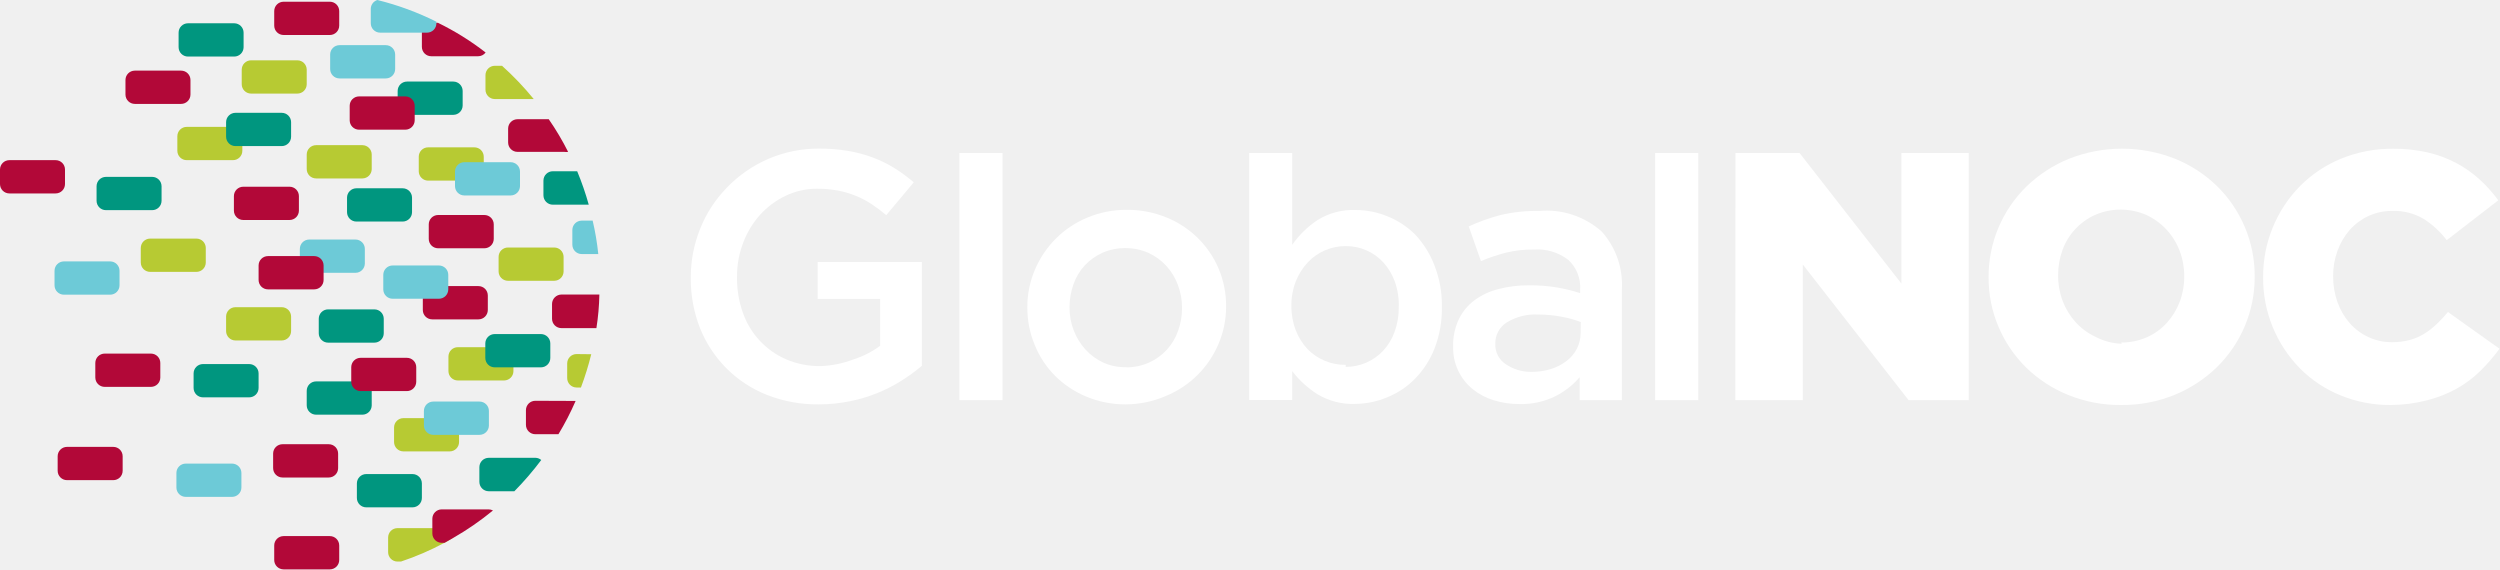
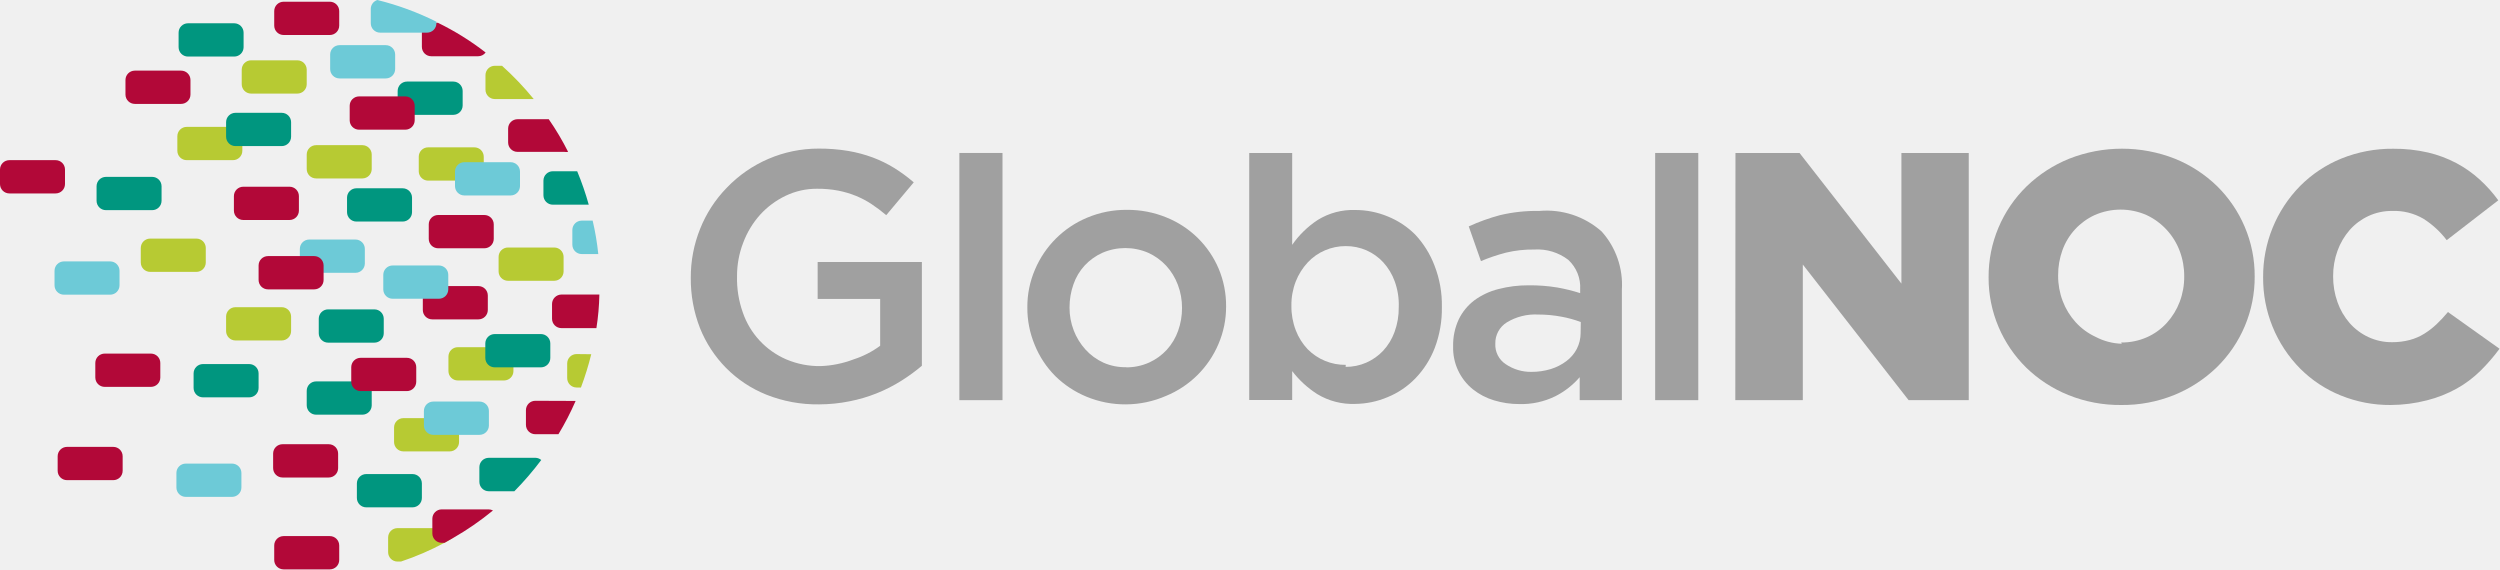
<svg xmlns="http://www.w3.org/2000/svg" id="Layer_1" data-name="Layer 1" width="160" height="36.45" viewBox="0 0 160 36.45">
-   <path d="M52.42,25.88a8.79,8.79,0,0,1-3.37-.62,7.62,7.62,0,0,1-2.59-1.72A7.7,7.7,0,0,1,44.8,21a8.64,8.64,0,0,1-.59-3.22v0a8.29,8.29,0,0,1,.6-3.14,8,8,0,0,1,1.69-2.61A8.12,8.12,0,0,1,52.4,9.51a11.13,11.13,0,0,1,1.89.15,8.74,8.74,0,0,1,1.57.42,7.93,7.93,0,0,1,1.37.67,10,10,0,0,1,1.25.92l-1.76,2.1a10,10,0,0,0-.93-.7,5.73,5.73,0,0,0-1-.53,6.15,6.15,0,0,0-1.14-.34,7,7,0,0,0-1.37-.12,4.59,4.59,0,0,0-2,.45,5.28,5.28,0,0,0-1.63,1.21,5.65,5.65,0,0,0-1.08,1.78,5.9,5.9,0,0,0-.4,2.15v0A6.5,6.5,0,0,0,47.54,20a5.06,5.06,0,0,0,2.78,3,5.42,5.42,0,0,0,2.2.43A6.58,6.58,0,0,0,54.63,23a5.92,5.92,0,0,0,1.7-.87v-3h-4V16.77H59v6.64a11.75,11.75,0,0,1-1.3.95,9.72,9.72,0,0,1-3.31,1.32A10,10,0,0,1,52.42,25.88Z" style="fill:#fff" />
-   <path d="M61.4,9.79h2.76V25.61H61.4Z" style="fill:#fff" />
-   <path d="M72.06,25.88a6.48,6.48,0,0,1-2.52-.49,6.25,6.25,0,0,1-2-1.32,6,6,0,0,1-1.32-2,6.12,6.12,0,0,1-.47-2.4v0a6,6,0,0,1,.49-2.42,6.22,6.22,0,0,1,3.34-3.32,6.41,6.41,0,0,1,2.54-.5,6.54,6.54,0,0,1,2.54.49A6.11,6.11,0,0,1,78,17.21a6.09,6.09,0,0,1,.47,2.41v0a6,6,0,0,1-.49,2.4,6.2,6.2,0,0,1-3.36,3.32A6.49,6.49,0,0,1,72.06,25.88Zm0-2.37a3.53,3.53,0,0,0,1.49-.31,3.47,3.47,0,0,0,1.13-.82,3.56,3.56,0,0,0,.72-1.21,4.29,4.29,0,0,0,.25-1.46v0a4.13,4.13,0,0,0-.27-1.49,3.75,3.75,0,0,0-.75-1.22,3.6,3.6,0,0,0-1.14-.82,3.7,3.7,0,0,0-2.94,0,3.56,3.56,0,0,0-1.13.81,3.43,3.43,0,0,0-.72,1.21,4.39,4.39,0,0,0-.25,1.47v0a4,4,0,0,0,.27,1.48,3.91,3.91,0,0,0,.75,1.22,3.53,3.53,0,0,0,1.15.84A3.42,3.42,0,0,0,72.11,23.5Z" style="fill:#fff" />
-   <path d="M86.74,25.85a4.37,4.37,0,0,1-2.44-.63,6.27,6.27,0,0,1-1.6-1.47v1.85H79.95V9.79H82.7l0,5.88a6,6,0,0,1,1.63-1.59,4.28,4.28,0,0,1,2.42-.64,5.39,5.39,0,0,1,2.06.41A5.29,5.29,0,0,1,90.56,15,6,6,0,0,1,91.81,17a6.9,6.9,0,0,1,.47,2.64v0a7.06,7.06,0,0,1-.46,2.64,5.82,5.82,0,0,1-1.24,1.94,5.23,5.23,0,0,1-1.78,1.2A5.44,5.44,0,0,1,86.74,25.85Zm-.62-2.37a3.27,3.27,0,0,0,1.32-.27,3.31,3.31,0,0,0,1.08-.76,3.53,3.53,0,0,0,.73-1.2,4.44,4.44,0,0,0,.27-1.59v0A4.37,4.37,0,0,0,89.26,18a3.66,3.66,0,0,0-.73-1.21,3.24,3.24,0,0,0-1.08-.77,3.27,3.27,0,0,0-1.32-.27,3.34,3.34,0,0,0-1.33.27,3.25,3.25,0,0,0-1.11.78,3.87,3.87,0,0,0-.76,1.21,4.13,4.13,0,0,0-.28,1.56v0a4.22,4.22,0,0,0,.28,1.57,3.7,3.7,0,0,0,.76,1.21,3.36,3.36,0,0,0,2.44,1Z" style="fill:#fff" />
-   <path d="M101.1,25.61V24.14a5.1,5.1,0,0,1-1.56,1.22,4.92,4.92,0,0,1-2.3.5,5.48,5.48,0,0,1-1.63-.24,4,4,0,0,1-1.34-.7A3.4,3.4,0,0,1,93,22.17v0a3.88,3.88,0,0,1,.36-1.73,3.37,3.37,0,0,1,1-1.22,4.4,4.4,0,0,1,1.54-.72,7.5,7.5,0,0,1,1.93-.24,10.62,10.62,0,0,1,1.84.14,11.16,11.16,0,0,1,1.46.36v-.23a2.38,2.38,0,0,0-.76-1.9,3.24,3.24,0,0,0-2.18-.66,7.3,7.3,0,0,0-1.81.2,11.87,11.87,0,0,0-1.6.54L94,14.49a12.6,12.6,0,0,1,2-.72,10.05,10.05,0,0,1,2.51-.27,5.3,5.3,0,0,1,4,1.32,5.1,5.1,0,0,1,1.29,3.72v7.07Zm.07-5a7,7,0,0,0-1.23-.34,8,8,0,0,0-1.5-.14,3.51,3.51,0,0,0-2,.5A1.56,1.56,0,0,0,95.7,22v0a1.48,1.48,0,0,0,.67,1.31A2.85,2.85,0,0,0,98,23.8a4.17,4.17,0,0,0,1.25-.18,3.24,3.24,0,0,0,1-.51,2.32,2.32,0,0,0,.67-.79,2.23,2.23,0,0,0,.24-1Z" style="fill:#fff" />
-   <path d="M105.93,9.79h2.76V25.61h-2.76Z" style="fill:#fff" />
-   <path d="M111.07,9.79h4.1l6.52,8.36V9.79H126V25.61h-3.85l-6.77-8.68v8.68h-4.32Z" style="fill:#fff" />
-   <path d="M135.76,25.92a8.8,8.8,0,0,1-3.39-.64,8.35,8.35,0,0,1-2.69-1.75,8.08,8.08,0,0,1-1.77-2.6,8,8,0,0,1-.64-3.19v0a8.06,8.06,0,0,1,2.44-5.82,8.51,8.51,0,0,1,2.71-1.76,9.24,9.24,0,0,1,6.78,0,8.35,8.35,0,0,1,2.69,1.75,8.09,8.09,0,0,1,1.77,2.6,8,8,0,0,1,.64,3.19v0a8.06,8.06,0,0,1-2.44,5.82,8.52,8.52,0,0,1-2.71,1.76A8.8,8.8,0,0,1,135.76,25.92Zm0-4a4,4,0,0,0,1.65-.34,3.81,3.81,0,0,0,1.27-.92,4.26,4.26,0,0,0,.82-1.34,4.51,4.51,0,0,0,.29-1.63v0a4.52,4.52,0,0,0-.29-1.63,4.18,4.18,0,0,0-.84-1.36,4.13,4.13,0,0,0-1.29-.94,4.12,4.12,0,0,0-3.3,0A3.94,3.94,0,0,0,132,16a4.67,4.67,0,0,0-.28,1.63v0a4.52,4.52,0,0,0,.29,1.63,4.28,4.28,0,0,0,.83,1.36,4,4,0,0,0,1.28.94A3.85,3.85,0,0,0,135.79,22Z" style="fill:#fff" />
-   <path d="M153,25.92a8.33,8.33,0,0,1-3.19-.61,7.78,7.78,0,0,1-2.59-1.71,8.22,8.22,0,0,1-2.38-5.86v0a8.25,8.25,0,0,1,2.37-5.84,7.94,7.94,0,0,1,2.63-1.75,8.63,8.63,0,0,1,3.33-.63,9.56,9.56,0,0,1,2.22.24,7.58,7.58,0,0,1,1.82.68,7.27,7.27,0,0,1,1.49,1.05,8.66,8.66,0,0,1,1.19,1.33l-3.3,2.55A5.71,5.71,0,0,0,155.1,14a3.7,3.7,0,0,0-2-.5,3.51,3.51,0,0,0-1.53.33,3.65,3.65,0,0,0-1.19.89,4.17,4.17,0,0,0-.78,1.33,4.67,4.67,0,0,0-.28,1.63v0a4.83,4.83,0,0,0,.28,1.66,4.14,4.14,0,0,0,.78,1.34,3.64,3.64,0,0,0,1.19.89,3.5,3.5,0,0,0,1.53.33,4.32,4.32,0,0,0,1.12-.14,3.41,3.41,0,0,0,.93-.4,5,5,0,0,0,.79-.61,9.26,9.26,0,0,0,.73-.78l3.3,2.35a11.86,11.86,0,0,1-1.23,1.42,7.08,7.08,0,0,1-1.51,1.13,7.92,7.92,0,0,1-1.9.75A9.46,9.46,0,0,1,153,25.92Z" style="fill:#fff" />
+   <path d="M52.42,25.88a8.79,8.79,0,0,1-3.37-.62,7.62,7.62,0,0,1-2.59-1.72A7.7,7.7,0,0,1,44.8,21a8.64,8.64,0,0,1-.59-3.22v0a8.29,8.29,0,0,1,.6-3.14,8,8,0,0,1,1.69-2.61A8.12,8.12,0,0,1,52.4,9.51a11.13,11.13,0,0,1,1.89.15,8.74,8.74,0,0,1,1.57.42,7.93,7.93,0,0,1,1.37.67,10,10,0,0,1,1.25.92l-1.76,2.1a10,10,0,0,0-.93-.7,5.73,5.73,0,0,0-1-.53,6.15,6.15,0,0,0-1.14-.34,7,7,0,0,0-1.37-.12,4.59,4.59,0,0,0-2,.45,5.28,5.28,0,0,0-1.63,1.21,5.65,5.65,0,0,0-1.08,1.78,5.9,5.9,0,0,0-.4,2.15v0A6.5,6.5,0,0,0,47.54,20a5.06,5.06,0,0,0,2.78,3,5.42,5.42,0,0,0,2.2.43A6.58,6.58,0,0,0,54.63,23a5.92,5.92,0,0,0,1.7-.87v-3h-4V16.77H59v6.64a11.75,11.75,0,0,1-1.3.95,9.72,9.72,0,0,1-3.31,1.32A10,10,0,0,1,52.42,25.88Z" style="fill:#a0a0a0" />
+   <path d="M61.4,9.79h2.76V25.61H61.4Z" style="fill:#a0a0a0" />
+   <path d="M72.06,25.88a6.48,6.48,0,0,1-2.52-.49,6.25,6.25,0,0,1-2-1.32,6,6,0,0,1-1.32-2,6.12,6.12,0,0,1-.47-2.4v0a6,6,0,0,1,.49-2.42,6.22,6.22,0,0,1,3.34-3.32,6.41,6.41,0,0,1,2.54-.5,6.54,6.54,0,0,1,2.54.49A6.11,6.11,0,0,1,78,17.21a6.09,6.09,0,0,1,.47,2.41v0a6,6,0,0,1-.49,2.4,6.2,6.2,0,0,1-3.36,3.32A6.49,6.49,0,0,1,72.06,25.88Zm0-2.37a3.53,3.53,0,0,0,1.49-.31,3.47,3.47,0,0,0,1.13-.82,3.56,3.56,0,0,0,.72-1.21,4.29,4.29,0,0,0,.25-1.46v0a4.13,4.13,0,0,0-.27-1.49,3.75,3.75,0,0,0-.75-1.22,3.6,3.6,0,0,0-1.14-.82,3.7,3.7,0,0,0-2.94,0,3.56,3.56,0,0,0-1.13.81,3.43,3.43,0,0,0-.72,1.21,4.39,4.39,0,0,0-.25,1.47v0a4,4,0,0,0,.27,1.48,3.91,3.91,0,0,0,.75,1.22,3.53,3.53,0,0,0,1.15.84A3.42,3.42,0,0,0,72.11,23.5Z" style="fill:#a0a0a0" />
+   <path d="M86.74,25.85a4.37,4.37,0,0,1-2.44-.63,6.27,6.27,0,0,1-1.6-1.47v1.85H79.95V9.79H82.7l0,5.88a6,6,0,0,1,1.63-1.59,4.28,4.28,0,0,1,2.42-.64,5.39,5.39,0,0,1,2.06.41A5.29,5.29,0,0,1,90.56,15,6,6,0,0,1,91.81,17a6.9,6.9,0,0,1,.47,2.64v0a7.06,7.06,0,0,1-.46,2.64,5.82,5.82,0,0,1-1.24,1.94,5.23,5.23,0,0,1-1.78,1.2A5.44,5.44,0,0,1,86.74,25.85Zm-.62-2.37a3.27,3.27,0,0,0,1.32-.27,3.31,3.31,0,0,0,1.08-.76,3.53,3.53,0,0,0,.73-1.2,4.44,4.44,0,0,0,.27-1.59v0A4.37,4.37,0,0,0,89.26,18a3.66,3.66,0,0,0-.73-1.21,3.24,3.24,0,0,0-1.08-.77,3.27,3.27,0,0,0-1.32-.27,3.34,3.34,0,0,0-1.33.27,3.25,3.25,0,0,0-1.11.78,3.87,3.87,0,0,0-.76,1.21,4.13,4.13,0,0,0-.28,1.56v0a4.22,4.22,0,0,0,.28,1.57,3.7,3.7,0,0,0,.76,1.21,3.36,3.36,0,0,0,2.44,1Z" style="fill:#a0a0a0" />
+   <path d="M101.1,25.61V24.14a5.1,5.1,0,0,1-1.56,1.22,4.92,4.92,0,0,1-2.3.5,5.48,5.48,0,0,1-1.63-.24,4,4,0,0,1-1.34-.7A3.4,3.4,0,0,1,93,22.17v0a3.88,3.88,0,0,1,.36-1.73,3.37,3.37,0,0,1,1-1.22,4.4,4.4,0,0,1,1.54-.72,7.5,7.5,0,0,1,1.93-.24,10.62,10.62,0,0,1,1.84.14,11.16,11.16,0,0,1,1.46.36v-.23a2.38,2.38,0,0,0-.76-1.9,3.24,3.24,0,0,0-2.18-.66,7.3,7.3,0,0,0-1.81.2,11.87,11.87,0,0,0-1.6.54L94,14.49a12.6,12.6,0,0,1,2-.72,10.05,10.05,0,0,1,2.51-.27,5.3,5.3,0,0,1,4,1.32,5.1,5.1,0,0,1,1.29,3.72v7.07Zm.07-5a7,7,0,0,0-1.23-.34,8,8,0,0,0-1.5-.14,3.51,3.51,0,0,0-2,.5A1.56,1.56,0,0,0,95.7,22v0a1.48,1.48,0,0,0,.67,1.31A2.85,2.85,0,0,0,98,23.8a4.17,4.17,0,0,0,1.25-.18,3.24,3.24,0,0,0,1-.51,2.32,2.32,0,0,0,.67-.79,2.23,2.23,0,0,0,.24-1Z" style="fill:#a0a0a0" />
+   <path d="M105.93,9.79h2.76V25.61h-2.76Z" style="fill:#a0a0a0" />
+   <path d="M111.07,9.79h4.1l6.52,8.36V9.79H126V25.61h-3.85l-6.77-8.68v8.68h-4.32Z" style="fill:#a0a0a0" />
+   <path d="M135.76,25.92a8.8,8.8,0,0,1-3.39-.64,8.35,8.35,0,0,1-2.69-1.75,8.08,8.08,0,0,1-1.77-2.6,8,8,0,0,1-.64-3.19v0a8.06,8.06,0,0,1,2.44-5.82,8.51,8.51,0,0,1,2.71-1.76,9.24,9.24,0,0,1,6.78,0,8.35,8.35,0,0,1,2.69,1.75,8.09,8.09,0,0,1,1.77,2.6,8,8,0,0,1,.64,3.19v0a8.06,8.06,0,0,1-2.44,5.82,8.52,8.52,0,0,1-2.71,1.76A8.8,8.8,0,0,1,135.76,25.92Zm0-4a4,4,0,0,0,1.65-.34,3.81,3.81,0,0,0,1.27-.92,4.26,4.26,0,0,0,.82-1.34,4.51,4.51,0,0,0,.29-1.63v0a4.52,4.52,0,0,0-.29-1.63,4.18,4.18,0,0,0-.84-1.36,4.13,4.13,0,0,0-1.29-.94,4.12,4.12,0,0,0-3.3,0A3.94,3.94,0,0,0,132,16a4.67,4.67,0,0,0-.28,1.63v0a4.52,4.52,0,0,0,.29,1.63,4.28,4.28,0,0,0,.83,1.36,4,4,0,0,0,1.28.94A3.85,3.85,0,0,0,135.79,22Z" style="fill:#a0a0a0" />
+   <path d="M153,25.92a8.33,8.33,0,0,1-3.19-.61,7.78,7.78,0,0,1-2.59-1.71,8.22,8.22,0,0,1-2.38-5.86v0a8.25,8.25,0,0,1,2.37-5.84,7.94,7.94,0,0,1,2.63-1.75,8.63,8.63,0,0,1,3.33-.63,9.56,9.56,0,0,1,2.22.24,7.58,7.58,0,0,1,1.82.68,7.27,7.27,0,0,1,1.49,1.05,8.66,8.66,0,0,1,1.19,1.33l-3.3,2.55A5.71,5.71,0,0,0,155.1,14a3.7,3.7,0,0,0-2-.5,3.51,3.51,0,0,0-1.53.33,3.65,3.65,0,0,0-1.19.89,4.17,4.17,0,0,0-.78,1.33,4.67,4.67,0,0,0-.28,1.63v0a4.83,4.83,0,0,0,.28,1.66,4.14,4.14,0,0,0,.78,1.34,3.64,3.64,0,0,0,1.19.89,3.5,3.5,0,0,0,1.53.33,4.32,4.32,0,0,0,1.12-.14,3.41,3.41,0,0,0,.93-.4,5,5,0,0,0,.79-.61,9.26,9.26,0,0,0,.73-.78l3.3,2.35a11.86,11.86,0,0,1-1.23,1.42,7.08,7.08,0,0,1-1.51,1.13,7.92,7.92,0,0,1-1.9.75A9.46,9.46,0,0,1,153,25.92Z" style="fill:#a0a0a0" />
  <rect x="3.69" y="28.6" width="4.16" height="2.13" rx="0.6" ry="0.6" style="fill:#b20838" />
  <rect y="10.25" width="4.16" height="2.13" rx="0.6" ry="0.6" style="fill:#b20838" />
  <path d="M38.29,16.26H37.23a.6.6,0,0,1-.6-.6v-.94a.6.6,0,0,1,.6-.6h.7A16.84,16.84,0,0,1,38.29,16.26Z" style="fill:#6dcad7" />
  <rect x="28.7" y="22.22" width="4.16" height="2.13" rx="0.6" ry="0.6" style="fill:#b7ca33" />
  <rect x="19.19" y="15.33" width="4.16" height="2.13" rx="0.6" ry="0.6" style="fill:#6dcad7" />
  <path d="M34.64,29.44a19.74,19.74,0,0,1-1.72,2H31.28a.6.6,0,0,1-.6-.6v-.94a.6.6,0,0,1,.6-.6h3A.59.59,0,0,1,34.64,29.44Z" style="fill:#00967f" />
  <rect x="11.35" y="8.12" width="4.16" height="2.13" rx="0.6" ry="0.6" style="fill:#b7ca33" />
  <rect x="6.1" y="22.63" width="4.16" height="2.13" rx="0.6" ry="0.6" style="fill:#b20838" />
  <rect x="31.91" y="15.84" width="4.16" height="2.13" rx="0.6" ry="0.6" style="fill:#b7ca33" />
  <rect x="8.03" y="4.52" width="4.16" height="2.13" rx="0.6" ry="0.6" style="fill:#b20838" />
  <path d="M34.16,6.34H31.67a.6.6,0,0,1-.6-.6V4.81a.6.6,0,0,1,.6-.6h.46A19.28,19.28,0,0,1,34.16,6.34Z" style="fill:#b7ca33" />
  <rect x="6.18" y="11.32" width="4.16" height="2.13" rx="0.6" ry="0.6" style="fill:#00967f" />
  <rect x="27.44" y="13.76" width="4.16" height="2.13" rx="0.6" ry="0.6" style="fill:#b20838" />
  <rect x="17.48" y="28.43" width="4.16" height="2.13" rx="0.6" ry="0.6" style="fill:#b20838" />
  <rect x="19.63" y="9.29" width="4.16" height="2.13" rx="0.6" ry="0.6" style="fill:#b7ca33" />
  <rect x="11.43" y="1.49" width="4.16" height="2.13" rx="0.6" ry="0.6" style="fill:#00967f" />
  <rect x="19.63" y="24.41" width="4.16" height="2.13" rx="0.6" ry="0.6" style="fill:#00967f" />
  <rect x="22.84" y="30.34" width="4.16" height="2.13" rx="0.6" ry="0.6" style="fill:#00967f" />
  <rect x="14.97" y="11.95" width="4.16" height="2.13" rx="0.6" ry="0.6" style="fill:#b20838" />
  <rect x="3.49" y="16.73" width="4.16" height="2.13" rx="0.6" ry="0.6" style="fill:#6dcad7" />
  <path d="M36.36,9.72a.71.71,0,0,1-.24,0h-3a.6.6,0,0,1-.6-.6V8.23a.6.6,0,0,1,.6-.6h2A17.23,17.23,0,0,1,36.36,9.72Z" style="fill:#b20838" />
  <path d="M31.08,3.36a.6.6,0,0,1-.48.24h-3A.6.6,0,0,1,27,3V2.06a.6.6,0,0,1,.6-.6h.43A17.42,17.42,0,0,1,31.08,3.36Z" style="fill:#b20838" />
  <rect x="26.8" y="9.43" width="4.16" height="2.13" rx="0.6" ry="0.6" style="fill:#b7ca33" />
  <path d="M29,34.41l-.44.27-.1.05a17.56,17.56,0,0,1-2.8,1.21h-.22a.6.6,0,0,1-.6-.6v-.94a.6.6,0,0,1,.6-.6h3A.6.6,0,0,1,29,34.41Z" style="fill:#b7ca33" />
  <rect x="20.4" y="19.8" width="4.16" height="2.13" rx="0.6" ry="0.6" style="fill:#00967f" />
  <rect x="15.47" y="3.86" width="4.16" height="2.13" rx="0.6" ry="0.6" style="fill:#b7ca33" />
  <rect x="25.22" y="26.76" width="4.16" height="2.13" rx="0.6" ry="0.6" style="fill:#b7ca33" />
  <rect x="11.29" y="29.67" width="4.16" height="2.13" rx="0.6" ry="0.6" style="fill:#6dcad7" />
  <rect x="9.01" y="15.27" width="4.16" height="2.13" rx="0.6" ry="0.6" style="fill:#b7ca33" />
  <path d="M27.93,1.39v.1a.6.6,0,0,1-.6.6h-3a.6.6,0,0,1-.6-.6V.55A.6.6,0,0,1,24.15,0,18.26,18.26,0,0,1,27.93,1.39Z" style="fill:#6dcad7" />
  <path d="M37.84,22.67a18.71,18.71,0,0,1-.66,2.13H36.9a.6.6,0,0,1-.6-.6v-.94a.6.6,0,0,1,.6-.6Z" style="fill:#b7ca33" />
  <rect x="17.55" y="34.31" width="4.16" height="2.13" rx="0.6" ry="0.6" style="fill:#b20838" />
  <rect x="22.48" y="22.9" width="4.16" height="2.13" rx="0.6" ry="0.6" style="fill:#b20838" />
  <rect x="27.06" y="18.31" width="4.16" height="2.13" rx="0.6" ry="0.6" style="fill:#b20838" />
  <rect x="17.55" y="0.11" width="4.16" height="2.13" rx="0.6" ry="0.6" style="fill:#b20838" />
  <rect x="14.47" y="7.22" width="4.16" height="2.13" rx="0.6" ry="0.6" style="fill:#00967f" />
  <path d="M31.55,32.67A18.46,18.46,0,0,1,29,34.43l-.55.31h-.18a.6.6,0,0,1-.6-.6V33.2a.6.6,0,0,1,.6-.6h3A.6.6,0,0,1,31.55,32.67Z" style="fill:#b20838" />
  <path d="M36.84,25.66a17.91,17.91,0,0,1-1.1,2.13H34.26a.6.6,0,0,1-.6-.6v-.94a.6.6,0,0,1,.6-.6Z" style="fill:#b20838" />
  <rect x="14.47" y="19.66" width="4.16" height="2.13" rx="0.6" ry="0.6" style="fill:#b7ca33" />
  <rect x="22.21" y="12.05" width="4.16" height="2.13" rx="0.6" ry="0.6" style="fill:#00967f" />
  <rect x="25.45" y="5.22" width="4.16" height="2.13" rx="0.6" ry="0.6" style="fill:#00967f" />
  <path d="M37.68,13.1h-2.3a.6.6,0,0,1-.6-.6v-.94a.6.6,0,0,1,.6-.6h1.56A18.61,18.61,0,0,1,37.68,13.1Z" style="fill:#00967f" />
  <rect x="22.38" y="6.17" width="4.16" height="2.13" rx="0.6" ry="0.6" style="fill:#b20838" />
  <rect x="29.12" y="10.38" width="4.16" height="2.13" rx="0.6" ry="0.6" style="fill:#6dcad7" />
  <rect x="31.06" y="21.38" width="4.16" height="2.13" rx="0.6" ry="0.6" style="fill:#00967f" />
  <path d="M38.36,18.85A15.68,15.68,0,0,1,38.17,21H35.93a.6.6,0,0,1-.6-.6v-.95a.61.61,0,0,1,.6-.6Z" style="fill:#b20838" />
  <rect x="12.39" y="23.3" width="4.16" height="2.13" rx="0.6" ry="0.6" style="fill:#00967f" />
  <rect x="24.53" y="16.99" width="4.16" height="2.13" rx="0.6" ry="0.6" style="fill:#6dcad7" />
  <rect x="21.13" y="2.89" width="4.16" height="2.13" rx="0.6" ry="0.6" style="fill:#6dcad7" />
  <rect x="27.13" y="25.7" width="4.16" height="2.13" rx="0.6" ry="0.6" style="fill:#6dcad7" />
  <rect x="16.55" y="16.39" width="4.16" height="2.13" rx="0.6" ry="0.6" style="fill:#b20838" />
</svg>
